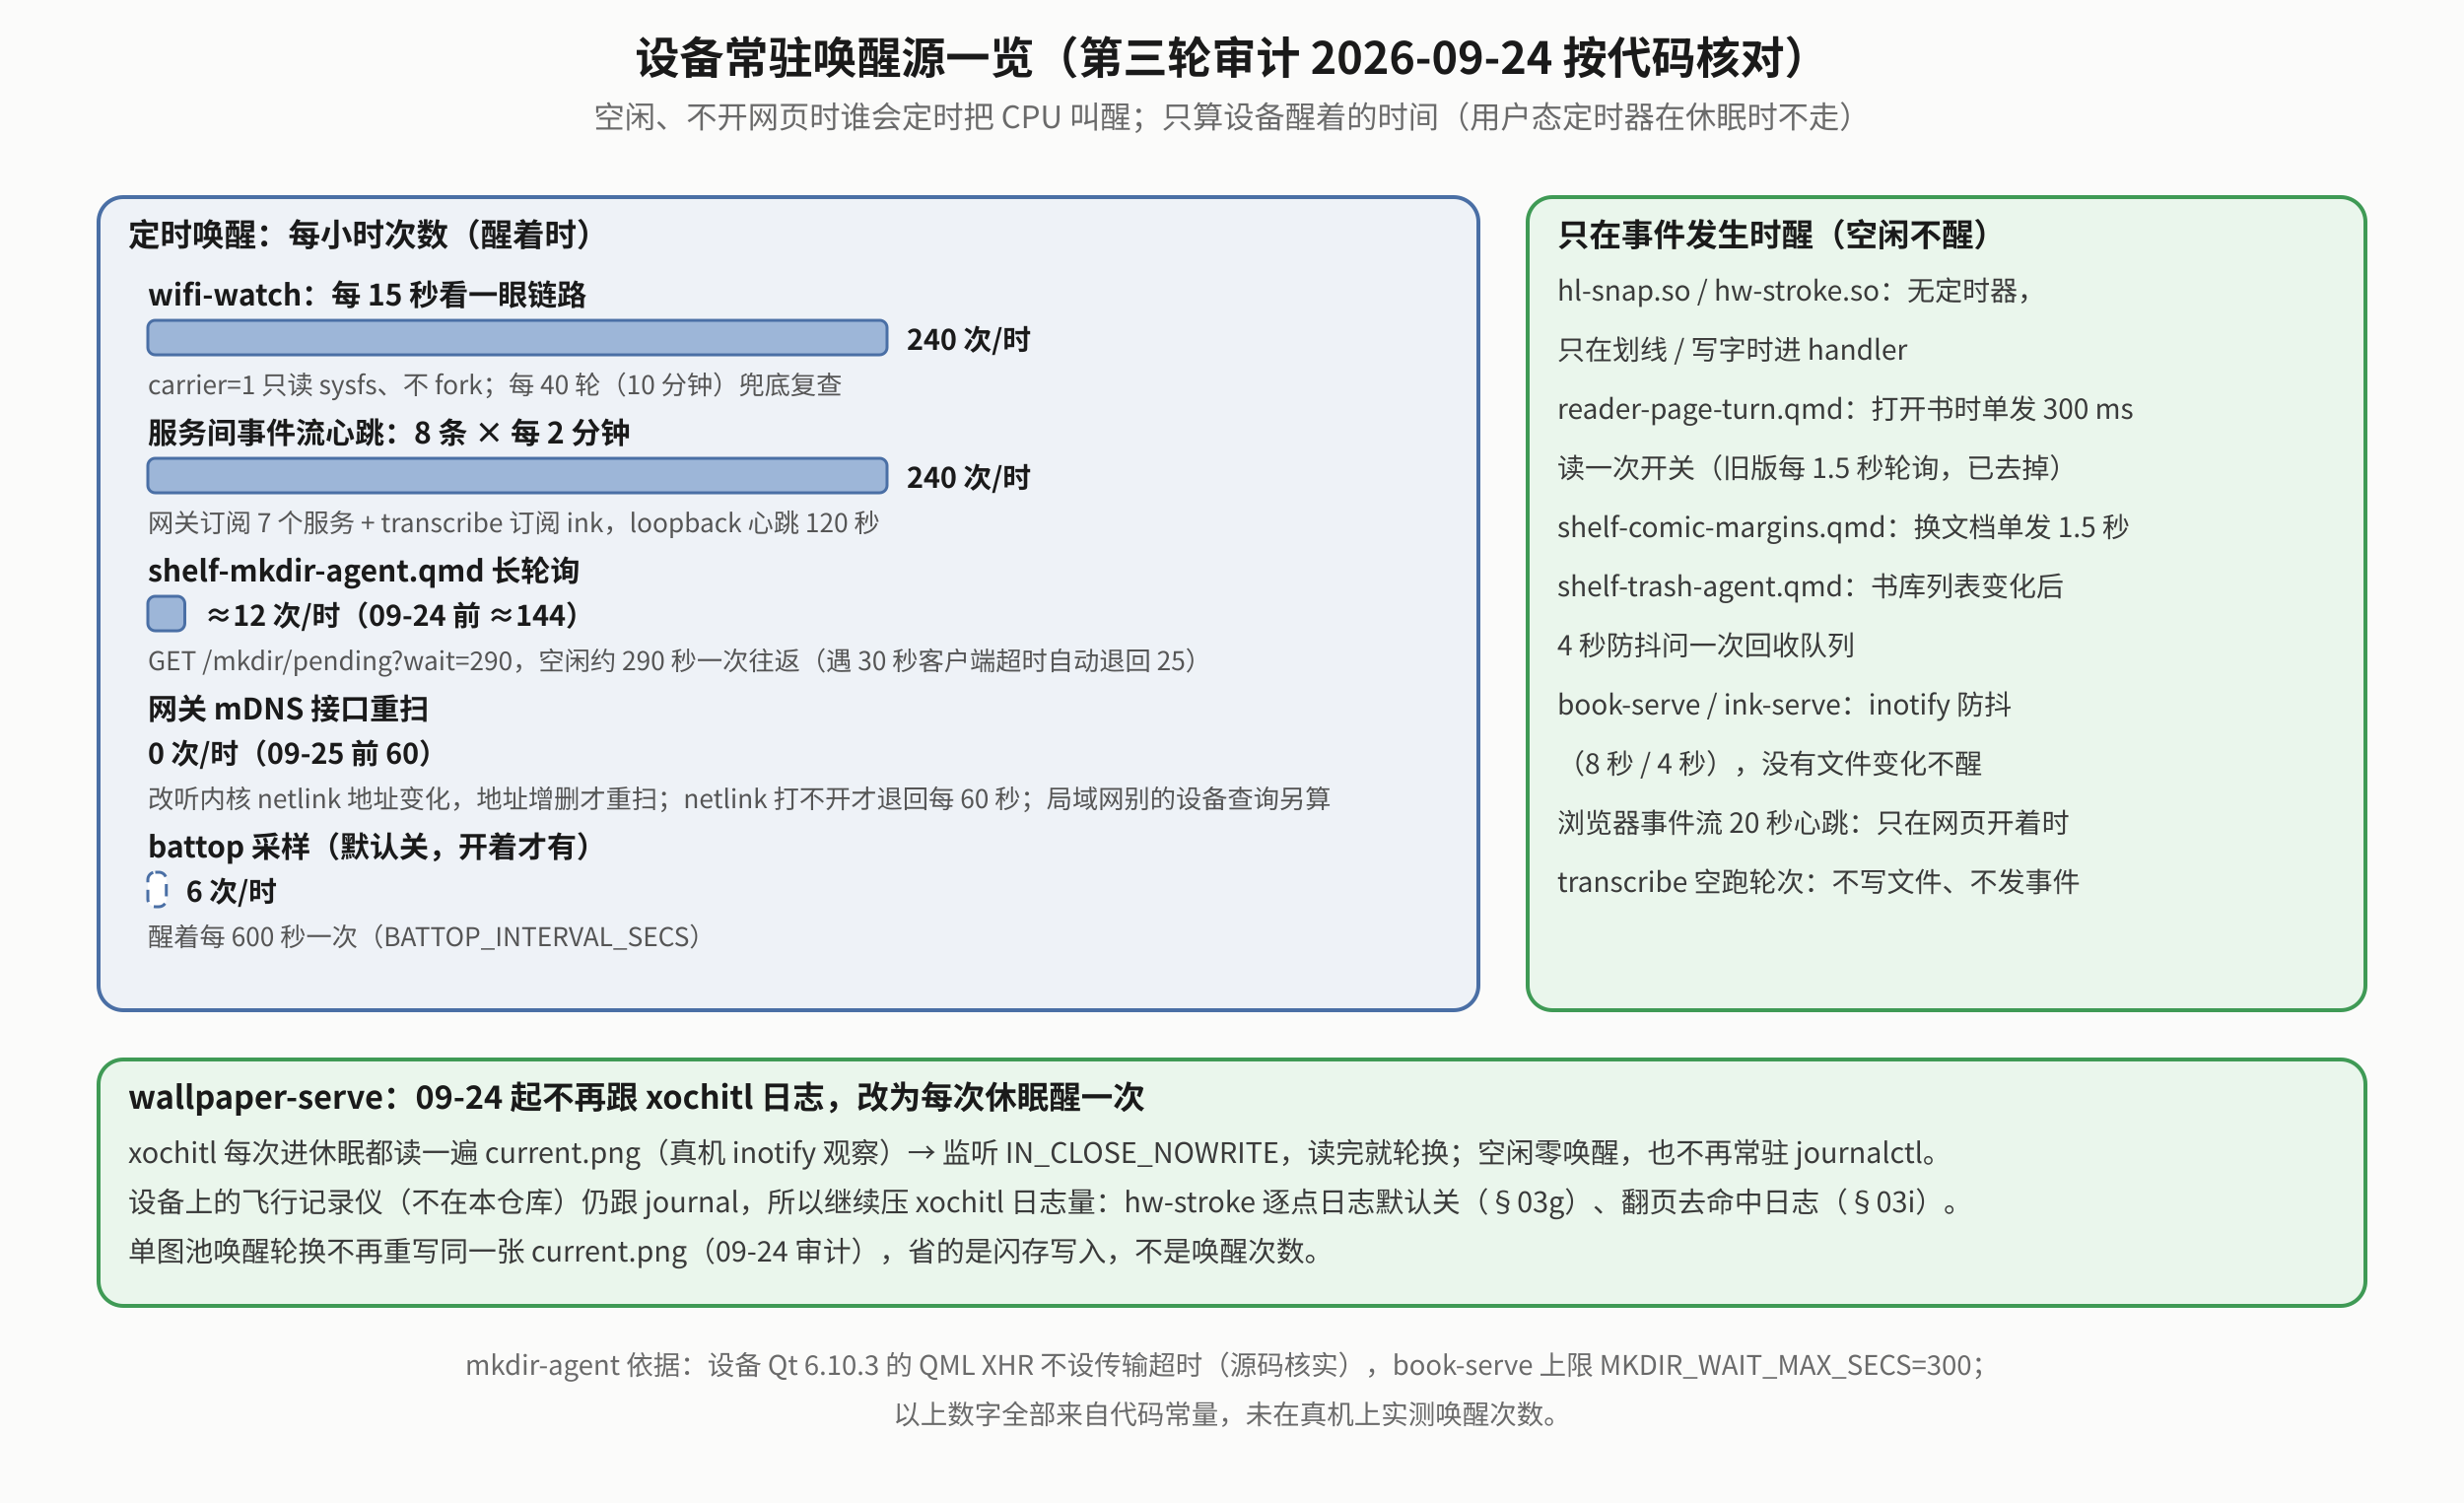
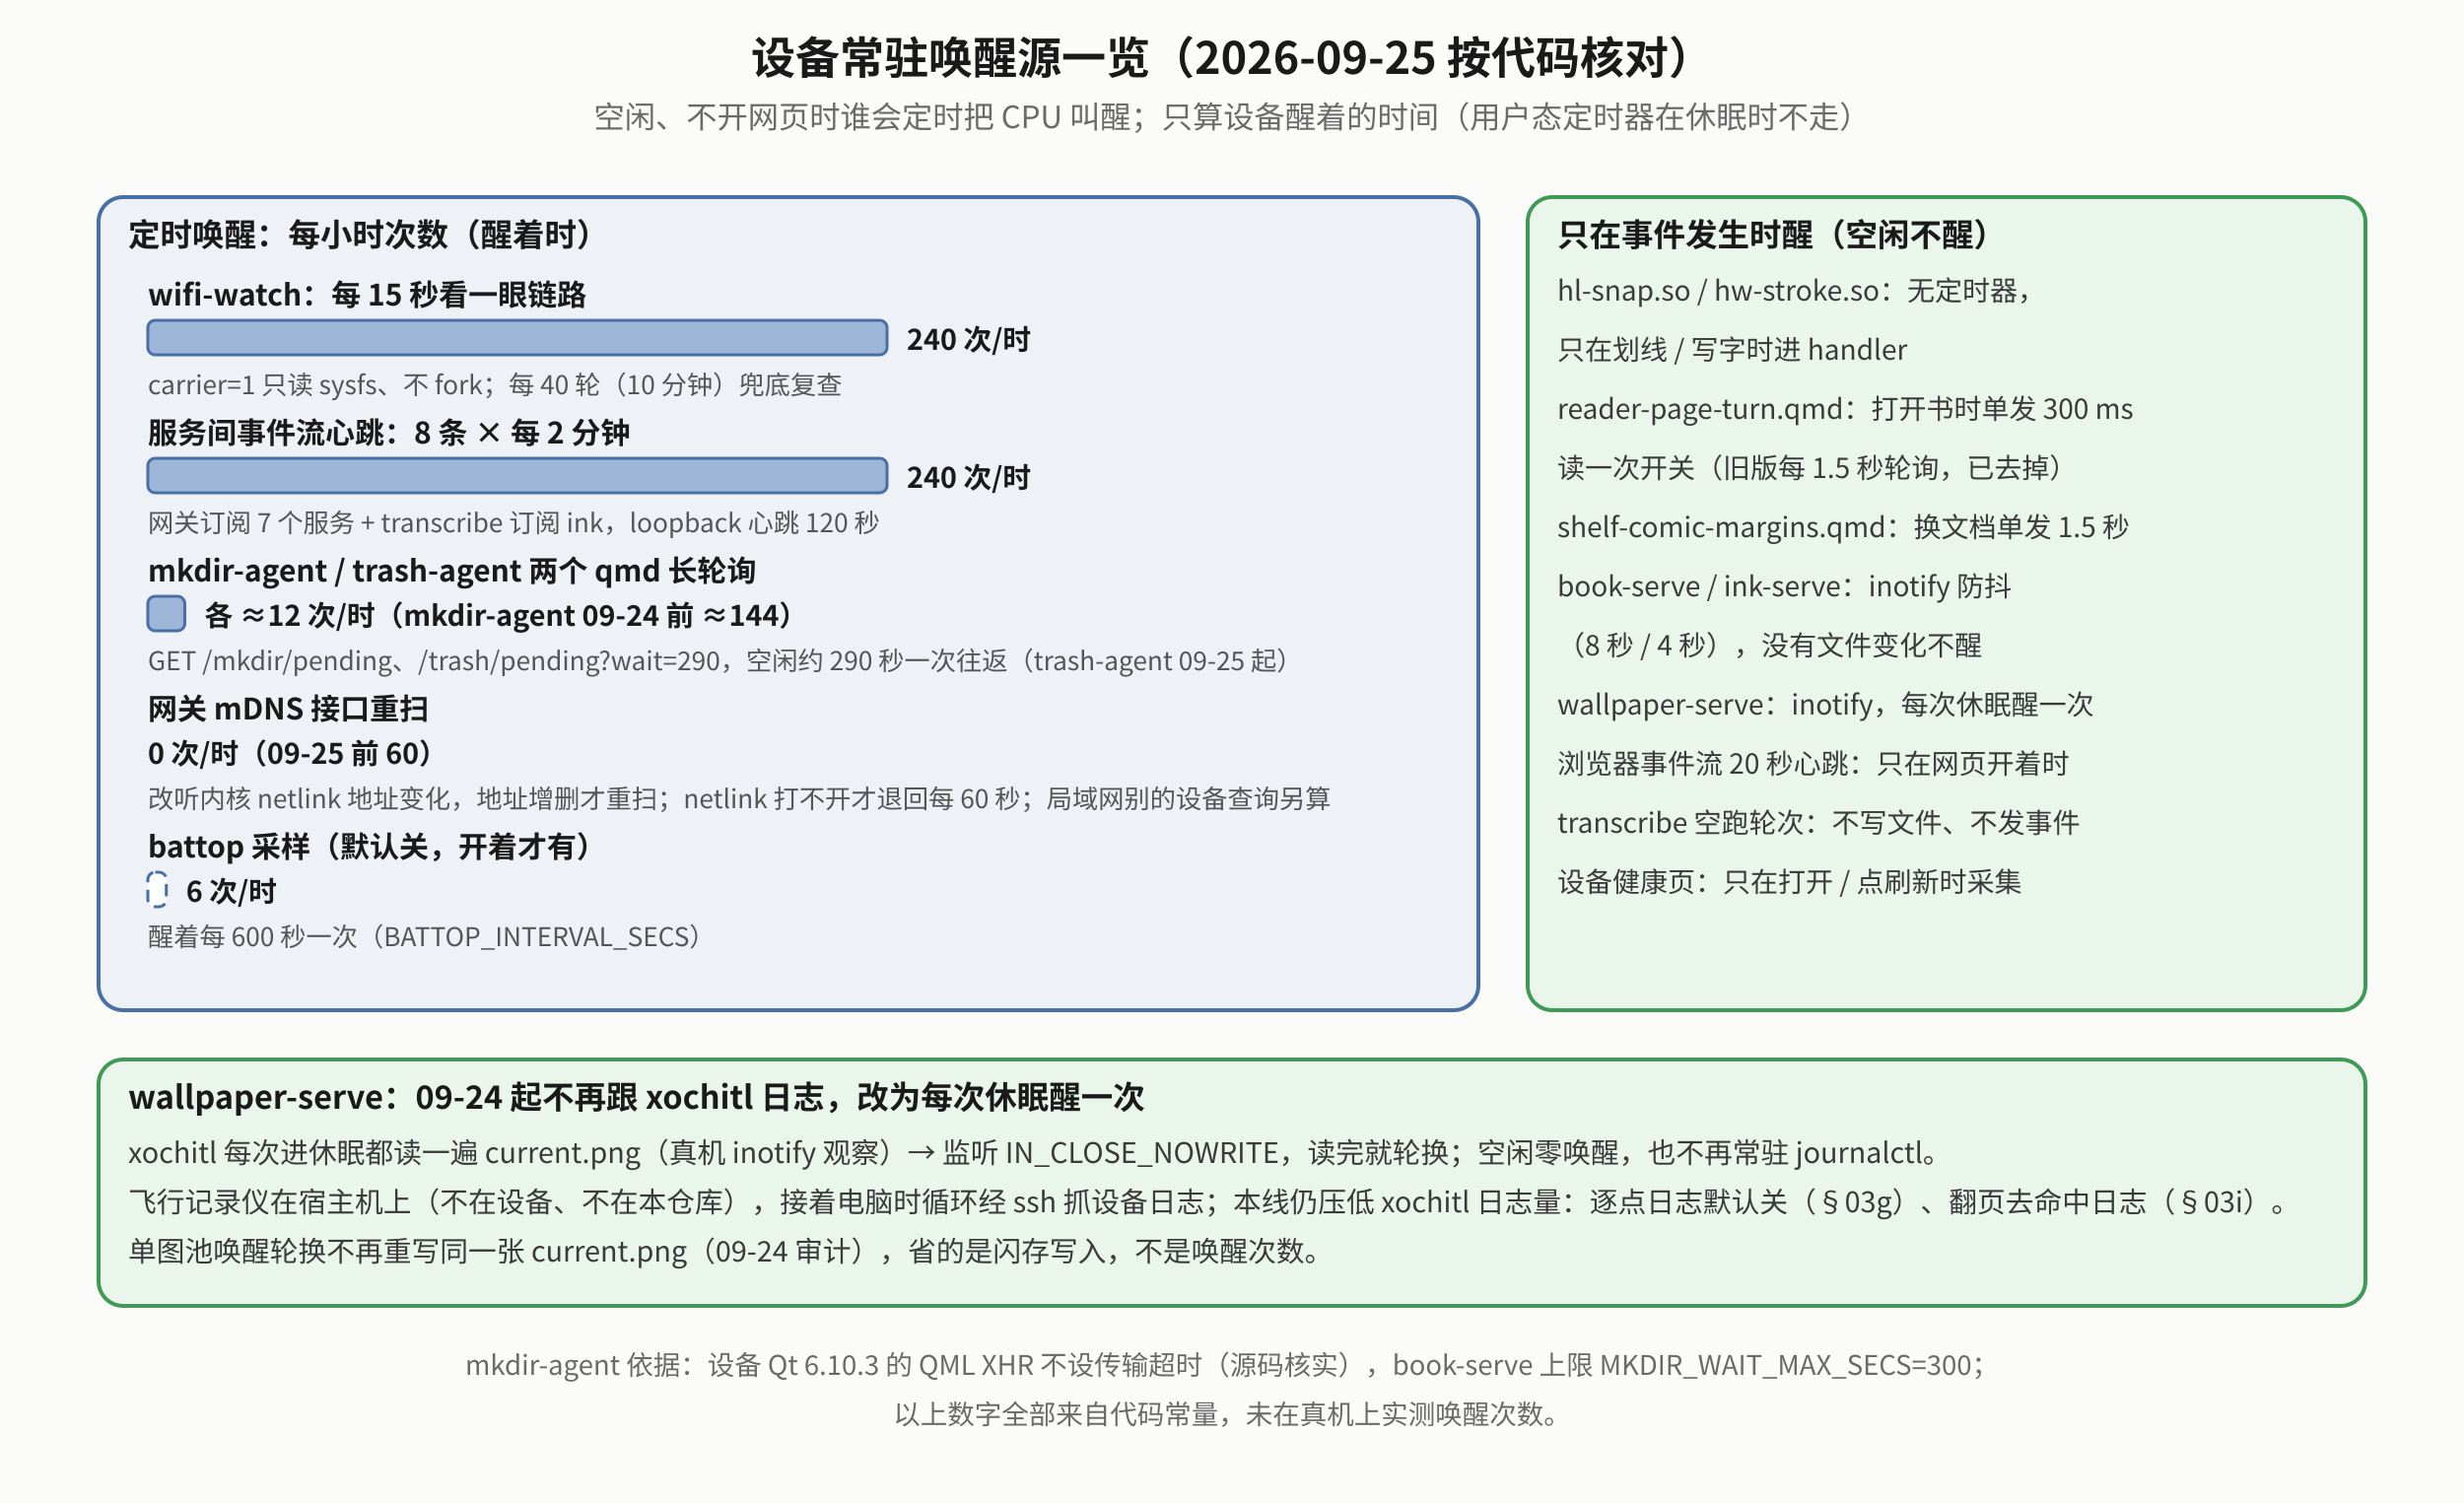
<svg xmlns="http://www.w3.org/2000/svg" viewBox="0 0 1000 610" font-family="Noto Sans CJK SC, sans-serif">
  <defs>
    <marker id="mk" viewBox="0 0 10 10" refX="9" refY="5" markerWidth="7" markerHeight="7" orient="auto-start-reverse">
      <path d="M0,0 L10,5 L0,10 z" fill="#555" />
    </marker>
    <marker id="mr" viewBox="0 0 10 10" refX="9" refY="5" markerWidth="7" markerHeight="7" orient="auto-start-reverse">
      <path d="M0,0 L10,5 L0,10 z" fill="#b0451f" />
    </marker>
    <marker id="mg" viewBox="0 0 10 10" refX="9" refY="5" markerWidth="7" markerHeight="7" orient="auto-start-reverse">
      <path d="M0,0 L10,5 L0,10 z" fill="#2f7d45" />
    </marker>
  </defs>
  <rect x="0" y="0" width="1000" height="610" fill="#fbfbfa" />
-   <text x="500.0" y="30" text-anchor="middle" font-size="18" font-weight="bold" fill="#1a1a1a">设备常驻唤醒源一览（第三轮审计 2026-09-24 按代码核对）</text>
+   <text x="500.0" y="30" text-anchor="middle" font-size="18" font-weight="bold" fill="#1a1a1a">设备常驻唤醒源一览（2026-09-25 按代码核对）</text>
  <text x="500.0" y="52" text-anchor="middle" font-size="12.5" fill="#6a6a6a">空闲、不开网页时谁会定时把 CPU 叫醒；只算设备醒着的时间（用户态定时器在休眠时不走）</text>
  <rect x="40" y="80" width="560" height="330" rx="10" fill="#eef2f7" stroke="#4a6fa5" stroke-width="1.6" />
  <text x="52" y="100" text-anchor="start" font-size="13" font-weight="bold" fill="#1a1a1a">定时唤醒：每小时次数（醒着时）</text>
  <text x="60" y="124" text-anchor="start" font-size="12" fill="#1a1a1a" font-weight="bold">wifi-watch：每 15 秒看一眼链路</text>
  <rect x="60" y="130" width="300.0" height="14" rx="3" fill="#9db6d8" stroke="#4a6fa5" stroke-width="1.2" />
  <text x="368.0" y="142" text-anchor="start" font-size="11.5" fill="#1a1a1a" font-weight="bold">240 次/时</text>
  <text x="60" y="160" text-anchor="start" font-size="10.5" fill="#555">carrier=1 只读 sysfs、不 fork；每 40 轮（10 分钟）兜底复查</text>
  <text x="60" y="180" text-anchor="start" font-size="12" fill="#1a1a1a" font-weight="bold">服务间事件流心跳：8 条 × 每 2 分钟</text>
  <rect x="60" y="186" width="300.0" height="14" rx="3" fill="#9db6d8" stroke="#4a6fa5" stroke-width="1.2" />
  <text x="368.0" y="198" text-anchor="start" font-size="11.5" fill="#1a1a1a" font-weight="bold">240 次/时</text>
  <text x="60" y="216" text-anchor="start" font-size="10.5" fill="#555">网关订阅 7 个服务 + transcribe 订阅 ink，loopback 心跳 120 秒</text>
-   <text x="60" y="236" text-anchor="start" font-size="12" fill="#1a1a1a" font-weight="bold">shelf-mkdir-agent.qmd 长轮询</text>
+   <text x="60" y="236" text-anchor="start" font-size="12" fill="#1a1a1a" font-weight="bold">mkdir-agent / trash-agent 两个 qmd 长轮询</text>
  <rect x="60" y="242" width="15.0" height="14" rx="3" fill="#9db6d8" stroke="#4a6fa5" stroke-width="1.2" />
-   <text x="83.0" y="254" text-anchor="start" font-size="11.5" fill="#1a1a1a" font-weight="bold">≈12 次/时（09-24 前 ≈144）</text>
-   <text x="60" y="272" text-anchor="start" font-size="10.5" fill="#555">GET /mkdir/pending?wait=290，空闲约 290 秒一次往返（遇 30 秒客户端超时自动退回 25）</text>
+   <text x="83.0" y="254" text-anchor="start" font-size="11.5" fill="#1a1a1a" font-weight="bold">各 ≈12 次/时（mkdir-agent 09-24 前 ≈144）</text>
+   <text x="60" y="272" text-anchor="start" font-size="10.5" fill="#555">GET /mkdir/pending、/trash/pending?wait=290，空闲约 290 秒一次往返（trash-agent 09-25 起）</text>
  <text x="60" y="292" text-anchor="start" font-size="12" fill="#1a1a1a" font-weight="bold">网关 mDNS 接口重扫</text>
  <text x="60" y="310" text-anchor="start" font-size="11.5" fill="#1a1a1a" font-weight="bold">0 次/时（09-25 前 60）</text>
  <text x="60" y="328" text-anchor="start" font-size="10.5" fill="#555">改听内核 netlink 地址变化，地址增删才重扫；netlink 打不开才退回每 60 秒；局域网别的设备查询另算</text>
  <text x="60" y="348" text-anchor="start" font-size="12" fill="#1a1a1a" font-weight="bold">battop 采样（默认关，开着才有）</text>
  <rect x="60" y="354" width="7.5" height="14" rx="3" fill="#ffffff" stroke="#4a6fa5" stroke-width="1.2" stroke-dasharray="5,3" />
  <text x="75.5" y="366" text-anchor="start" font-size="11.5" fill="#1a1a1a" font-weight="bold">6 次/时</text>
  <text x="60" y="384" text-anchor="start" font-size="10.5" fill="#555">醒着每 600 秒一次（BATTOP_INTERVAL_SECS）</text>
  <rect x="620" y="80" width="340" height="330" rx="10" fill="#eaf6ec" stroke="#3f9a55" stroke-width="1.6" />
  <text x="632" y="100" text-anchor="start" font-size="13" font-weight="bold" fill="#1a1a1a">只在事件发生时醒（空闲不醒）</text>
  <text x="632" y="122" text-anchor="start" font-size="11.2" fill="#3a3a3a">hl-snap.so / hw-stroke.so：无定时器，</text>
  <text x="632" y="146" text-anchor="start" font-size="11.2" fill="#3a3a3a">  只在划线 / 写字时进 handler</text>
  <text x="632" y="170" text-anchor="start" font-size="11.2" fill="#3a3a3a">reader-page-turn.qmd：打开书时单发 300 ms</text>
  <text x="632" y="194" text-anchor="start" font-size="11.2" fill="#3a3a3a">  读一次开关（旧版每 1.5 秒轮询，已去掉）</text>
  <text x="632" y="218" text-anchor="start" font-size="11.2" fill="#3a3a3a">shelf-comic-margins.qmd：换文档单发 1.5 秒</text>
-   <text x="632" y="242" text-anchor="start" font-size="11.2" fill="#3a3a3a">shelf-trash-agent.qmd：书库列表变化后</text>
-   <text x="632" y="266" text-anchor="start" font-size="11.2" fill="#3a3a3a">  4 秒防抖问一次回收队列</text>
-   <text x="632" y="290" text-anchor="start" font-size="11.2" fill="#3a3a3a">book-serve / ink-serve：inotify 防抖</text>
-   <text x="632" y="314" text-anchor="start" font-size="11.2" fill="#3a3a3a">  （8 秒 / 4 秒），没有文件变化不醒</text>
-   <text x="632" y="338" text-anchor="start" font-size="11.2" fill="#3a3a3a">浏览器事件流 20 秒心跳：只在网页开着时</text>
-   <text x="632" y="362" text-anchor="start" font-size="11.2" fill="#3a3a3a">transcribe 空跑轮次：不写文件、不发事件</text>
+   <text x="632" y="242" text-anchor="start" font-size="11.2" fill="#3a3a3a">book-serve / ink-serve：inotify 防抖</text>
+   <text x="632" y="266" text-anchor="start" font-size="11.2" fill="#3a3a3a">  （8 秒 / 4 秒），没有文件变化不醒</text>
+   <text x="632" y="290" text-anchor="start" font-size="11.2" fill="#3a3a3a">wallpaper-serve：inotify，每次休眠醒一次</text>
+   <text x="632" y="314" text-anchor="start" font-size="11.2" fill="#3a3a3a">浏览器事件流 20 秒心跳：只在网页开着时</text>
+   <text x="632" y="338" text-anchor="start" font-size="11.2" fill="#3a3a3a">transcribe 空跑轮次：不写文件、不发事件</text>
+   <text x="632" y="362" text-anchor="start" font-size="11.2" fill="#3a3a3a">设备健康页：只在打开 / 点刷新时采集</text>
  <rect x="40" y="430" width="920" height="100" rx="10" fill="#eaf6ec" stroke="#3f9a55" stroke-width="1.6" />
  <text x="52" y="450" text-anchor="start" font-size="13" font-weight="bold" fill="#1a1a1a">wallpaper-serve：09-24 起不再跟 xochitl 日志，改为每次休眠醒一次</text>
  <text x="52" y="472" text-anchor="start" font-size="11.5" fill="#3a3a3a">xochitl 每次进休眠都读一遍 current.png（真机 inotify 观察）→ 监听 IN_CLOSE_NOWRITE，读完就轮换；空闲零唤醒，也不再常驻 journalctl。</text>
-   <text x="52" y="492" text-anchor="start" font-size="11.5" fill="#3a3a3a">设备上的飞行记录仪（不在本仓库）仍跟 journal，所以继续压 xochitl 日志量：hw-stroke 逐点日志默认关（§03g）、翻页去命中日志（§03i）。</text>
+   <text x="52" y="492" text-anchor="start" font-size="11.5" fill="#3a3a3a">飞行记录仪在宿主机上（不在设备、不在本仓库），接着电脑时循环经 ssh 抓设备日志；本线仍压低 xochitl 日志量：逐点日志默认关（§03g）、翻页去命中日志（§03i）。</text>
  <text x="52" y="512" text-anchor="start" font-size="11.5" fill="#3a3a3a">单图池唤醒轮换不再重写同一张 current.png（09-24 审计），省的是闪存写入，不是唤醒次数。</text>
  <text x="500" y="558" text-anchor="middle" font-size="11" fill="#6a6a6a">mkdir-agent 依据：设备 Qt 6.10.3 的 QML XHR 不设传输超时（源码核实），book-serve 上限 MKDIR_WAIT_MAX_SECS=300；</text>
  <text x="500" y="578" text-anchor="middle" font-size="11" fill="#6a6a6a">以上数字全部来自代码常量，未在真机上实测唤醒次数。</text>
</svg>
